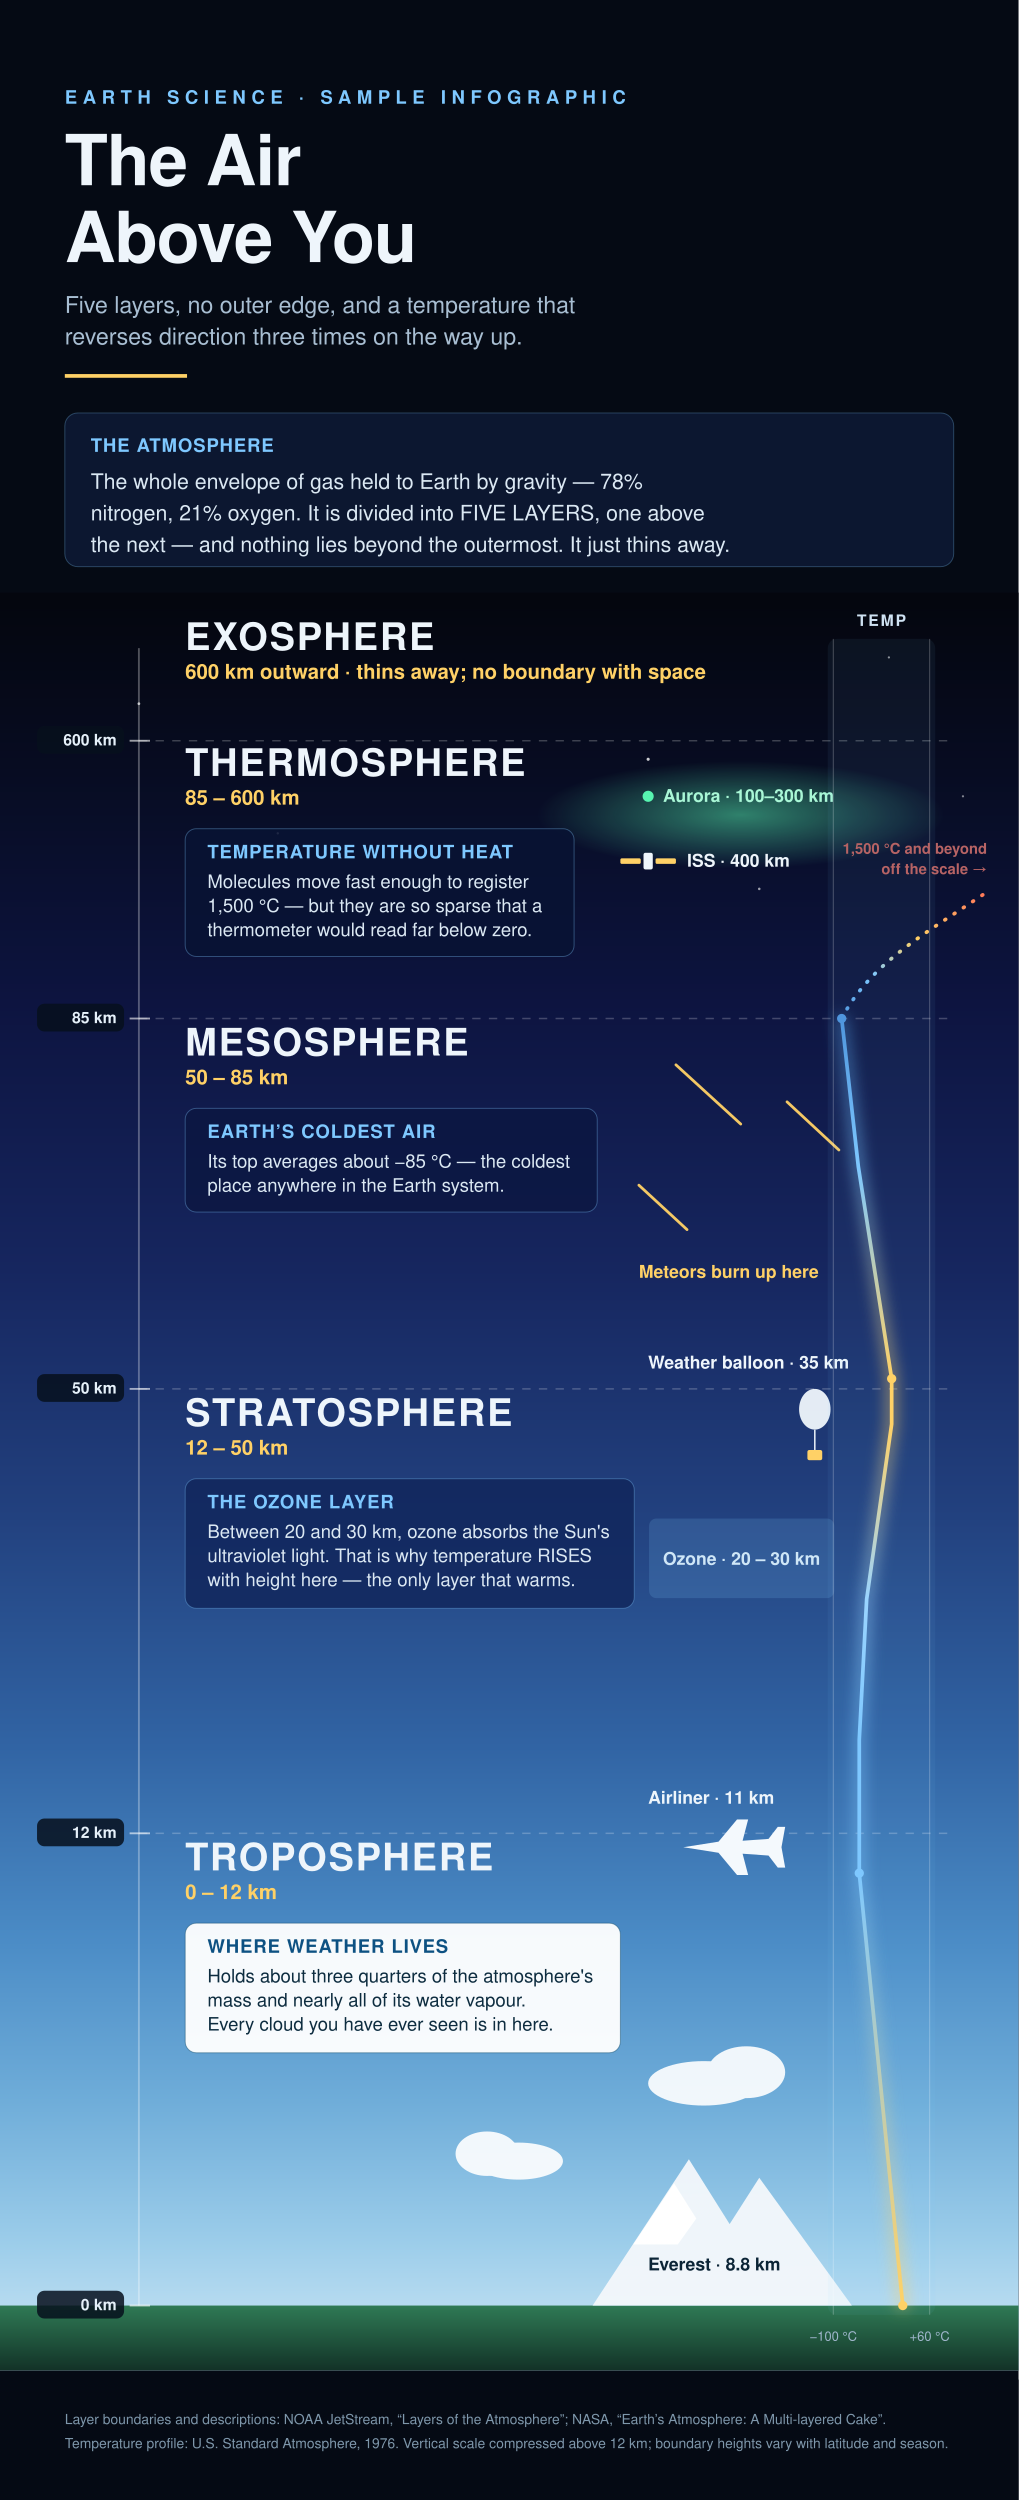
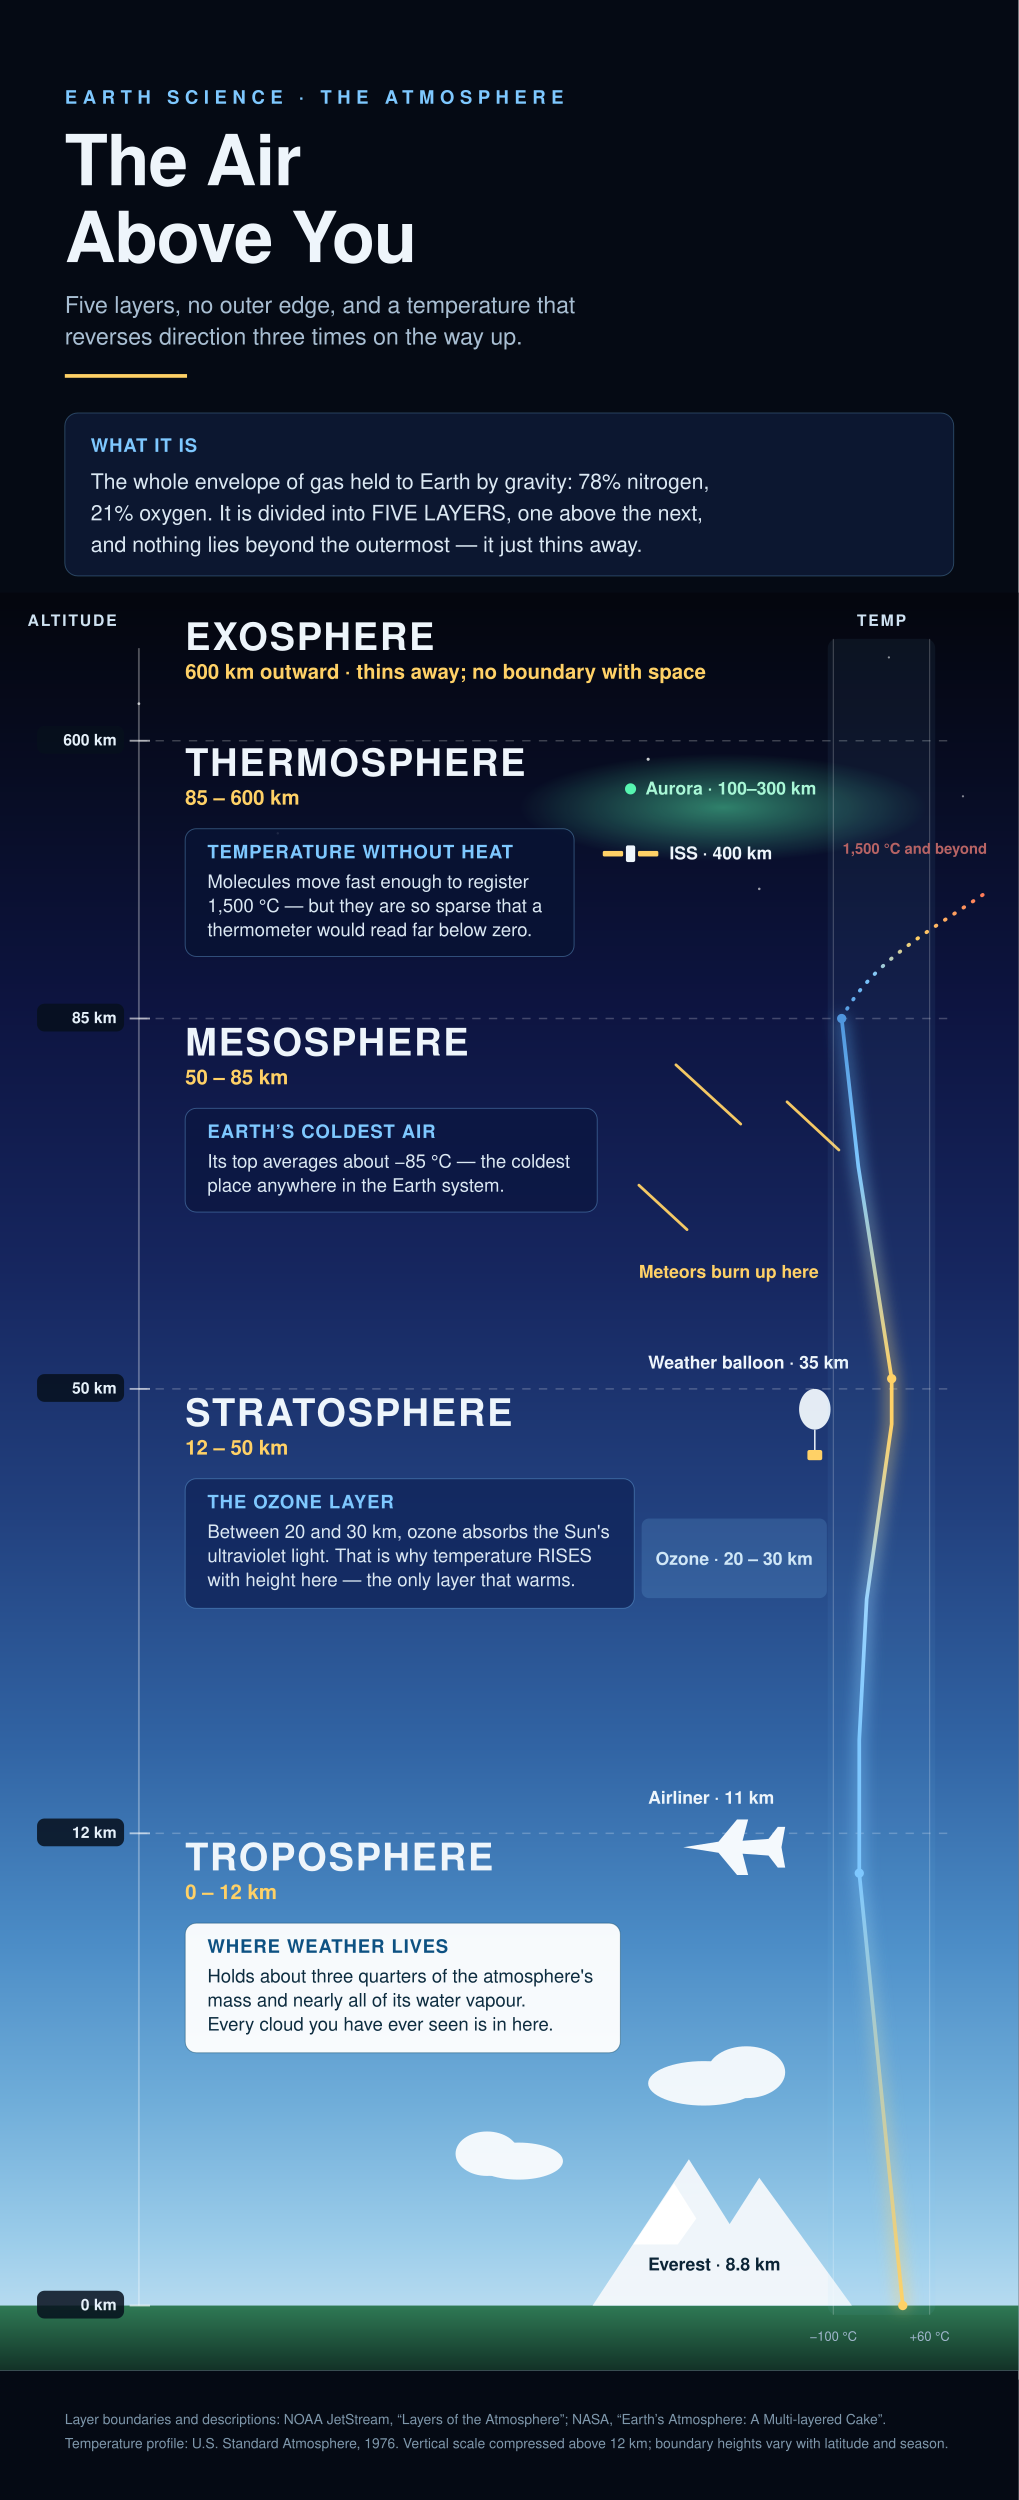
<svg xmlns="http://www.w3.org/2000/svg" width="1100" height="2700" viewBox="0 0 1100 2700">
  <defs>
    <linearGradient id="sky" x1="0" y1="0" x2="0" y2="1">
      <stop offset="0" stop-color="#04060e" />
-       <stop offset="0.10" stop-color="#070c22" />
+       <stop offset="0.1" stop-color="#070c22" />
      <stop offset="0.23" stop-color="#0d1440" />
      <stop offset="0.38" stop-color="#16265f" />
      <stop offset="0.52" stop-color="#22417f" />
      <stop offset="0.65" stop-color="#3164a4" />
      <stop offset="0.76" stop-color="#4b8cc6" />
      <stop offset="0.85" stop-color="#6fadd9" />
      <stop offset="0.93" stop-color="#9ccdea" />
      <stop offset="1" stop-color="#cfe8f6" />
    </linearGradient>
    <linearGradient id="ground" x1="0" y1="0" x2="0" y2="1">
      <stop offset="0" stop-color="#2f7a55" />
      <stop offset="1" stop-color="#123227" />
    </linearGradient>
    <radialGradient id="aurora" cx="0.5" cy="0.5" r="0.5">
      <stop offset="0" stop-color="#57f5b0" stop-opacity="0.5" />
      <stop offset="1" stop-color="#57f5b0" stop-opacity="0" />
    </radialGradient>
    <linearGradient id="prof" x1="0" y1="1" x2="0" y2="0">
      <stop offset="0" stop-color="#ffd166" />
      <stop offset="0.336" stop-color="#7ec8ff" />
-       <stop offset="0.440" stop-color="#7ec8ff" />
+       <stop offset="0.44" stop-color="#7ec8ff" />
      <stop offset="0.549" stop-color="#9ad4ff" />
      <stop offset="0.685" stop-color="#ffd166" />
-       <stop offset="0.720" stop-color="#ffd166" />
+       <stop offset="0.72" stop-color="#ffd166" />
      <stop offset="0.885" stop-color="#7ec8ff" />
      <stop offset="1" stop-color="#4f96dd" />
    </linearGradient>
    <linearGradient id="profhot" x1="0" y1="1" x2="1" y2="0">
      <stop offset="0" stop-color="#4f96dd" />
      <stop offset="0.28" stop-color="#7ec8ff" />
      <stop offset="0.58" stop-color="#ffd166" />
      <stop offset="1" stop-color="#ff7a59" />
    </linearGradient>
    <filter id="soft" x="-60%" y="-60%" width="220%" height="220%">
      <feGaussianBlur stdDeviation="8" />
    </filter>
    <style>
      text { font-family:"Helvetica Neue", Helvetica, Arial, sans-serif; fill:#eef5fb; }
      .kicker  { font-size:20px; letter-spacing:6px; fill:#7ec8ff; font-weight:700; }
      .title   { font-size:76px; font-weight:800; letter-spacing:-1px; }
      .sub     { font-size:25px; fill:#a8bed2; }
      .sect    { font-size:32px; font-weight:800; letter-spacing:2px; }
      .layer   { font-size:41px; font-weight:800; letter-spacing:2px; }
      .alt     { font-size:22px; font-weight:700; fill:#ffd166; }
      .fact    { font-size:20px; fill:#dbe8f3; }
      .facthd  { font-size:20px; font-weight:800; letter-spacing:1px; }
      .lede    { font-size:23px; fill:#dbe8f3; }
      .axis    { font-size:17px; font-weight:700; fill:#e6f1fa; }
      .caxis   { font-size:17px; fill:#9fb6cc; }
      .obj     { font-size:19px; font-weight:600; }
      .small   { font-size:16px; fill:#8fa8bf; }
      .cite    { font-size:15px; fill:#7e97ab; }
      .tempnum { font-size:18px; font-weight:700; }
    </style>
  </defs>
  <rect width="1100" height="2700" fill="#050a14" />
  <rect y="640" width="1100" height="1920" fill="url(#sky)" />
  <rect y="2490" width="1100" height="70" fill="url(#ground)" />
  <g fill="#ffffff">
    <circle cx="150" cy="760" r="1.5" opacity=".7" />
    <circle cx="420" cy="700" r="1.1" opacity=".5" />
    <circle cx="700" cy="820" r="1.7" opacity=".8" />
    <circle cx="960" cy="710" r="1.2" opacity=".55" />
    <circle cx="300" cy="900" r="1.3" opacity=".5" />
    <circle cx="820" cy="960" r="1.4" opacity=".6" />
    <circle cx="1040" cy="860" r="1.2" opacity=".5" />
    <circle cx="560" cy="1010" r="1.1" opacity=".45" />
  </g>
-   <text class="kicker" x="70" y="112">EARTH SCIENCE · SAMPLE INFOGRAPHIC</text>
-   <text class="title" x="70" y="200">The Air</text>
-   <text class="title" x="70" y="283">Above You</text>
-   <text class="sub" x="70" y="338">Five layers, no outer edge, and a temperature that</text>
-   <text class="sub" x="70" y="372">reverses direction three times on the way up.</text>
+   <text class="kicker" x="70" y="112" style="white-space: pre;">EARTH SCIENCE · THE ATMOSPHERE</text>
+   <text class="title" x="70" y="200" style="white-space: pre;">The Air</text>
+   <text class="title" x="70" y="283" style="white-space: pre;">Above You</text>
+   <text class="sub" x="70" y="338" style="white-space: pre;">Five layers, no outer edge, and a temperature that</text>
+   <text class="sub" x="70" y="372" style="white-space: pre;">reverses direction three times on the way up.</text>
  <rect x="70" y="404" width="132" height="4" fill="#ffd166" />
  <g>
-     <rect x="70" y="446" width="960" height="166" rx="14" fill="#0c1730" stroke="#7ec8ff" stroke-opacity=".3" />
-     <text class="facthd" x="98" y="488" style="fill:#7ec8ff">THE ATMOSPHERE</text>
-     <text class="lede" x="98" y="528">The whole envelope of gas held to Earth by gravity — 78%</text>
-     <text class="lede" x="98" y="562">nitrogen, 21% oxygen. It is divided into FIVE LAYERS, one above</text>
-     <text class="lede" x="98" y="596">the next — and nothing lies beyond the outermost. It just thins away.</text>
+     <rect x="70" y="446" width="960" height="176" rx="14" fill="#0c1730" stroke="#7ec8ff" stroke-opacity=".3" />
+     <text class="facthd" x="98" y="488" style="fill: rgb(126, 200, 255); white-space: pre;">WHAT IT IS</text>
+     <text class="lede" x="98" y="528" style="white-space: pre;">The whole envelope of gas held to Earth by gravity: 78% nitrogen,</text>
+     <text class="lede" x="98" y="562" style="white-space: pre;">21% oxygen. It is divided into FIVE LAYERS, one above the next,</text>
+     <text class="lede" x="98" y="596" style="white-space: pre;">and nothing lies beyond the outermost — it just thins away.</text>
  </g>
  <line x1="150" y1="700" x2="150" y2="2490" stroke="#ffffff" stroke-opacity=".3" stroke-width="2" />
  <g>
    <g>
      <line x1="140" y1="2490" x2="162" y2="2490" stroke="#fff" stroke-opacity=".6" stroke-width="2" />
      <rect x="40" y="2474" width="94" height="30" rx="8" fill="#06101d" fill-opacity=".85" />
-       <text class="axis" x="126" y="2495" text-anchor="end">0 km</text>
+       <text class="axis" x="126" y="2495" text-anchor="end" style="white-space: pre;">0 km</text>
    </g>
    <g>
      <line x1="140" y1="1980" x2="162" y2="1980" stroke="#fff" stroke-opacity=".6" stroke-width="2" />
      <rect x="40" y="1964" width="94" height="30" rx="8" fill="#06101d" fill-opacity=".85" />
-       <text class="axis" x="126" y="1985" text-anchor="end">12 km</text>
+       <text class="axis" x="126" y="1985" text-anchor="end" style="white-space: pre;">12 km</text>
    </g>
    <g>
      <line x1="140" y1="1500" x2="162" y2="1500" stroke="#fff" stroke-opacity=".6" stroke-width="2" />
      <rect x="40" y="1484" width="94" height="30" rx="8" fill="#06101d" fill-opacity=".85" />
-       <text class="axis" x="126" y="1505" text-anchor="end">50 km</text>
+       <text class="axis" x="126" y="1505" text-anchor="end" style="white-space: pre;">50 km</text>
    </g>
    <g>
      <line x1="140" y1="1100" x2="162" y2="1100" stroke="#fff" stroke-opacity=".6" stroke-width="2" />
      <rect x="40" y="1084" width="94" height="30" rx="8" fill="#06101d" fill-opacity=".85" />
-       <text class="axis" x="126" y="1105" text-anchor="end">85 km</text>
+       <text class="axis" x="126" y="1105" text-anchor="end" style="white-space: pre;">85 km</text>
    </g>
    <g>
      <line x1="140" y1="800" x2="162" y2="800" stroke="#fff" stroke-opacity=".6" stroke-width="2" />
      <rect x="40" y="784" width="94" height="30" rx="8" fill="#06101d" fill-opacity=".85" />
-       <text class="axis" x="126" y="805" text-anchor="end">600 km</text>
-     </g>
-   </g>
+       <text class="axis" x="126" y="805" text-anchor="end" style="white-space: pre;">600 km</text>
+     </g>
+   </g>
+   <text class="caxis" x="126" y="676" text-anchor="end" style="fill: rgb(207, 226, 242); font-weight: 700; letter-spacing: 2px; white-space: pre;">ALTITUDE</text>
  <g stroke="#ffffff" stroke-opacity=".22" stroke-dasharray="9 9" stroke-width="1.6">
    <line x1="150" y1="1980" x2="1030" y2="1980" />
    <line x1="150" y1="1500" x2="1030" y2="1500" />
    <line x1="150" y1="1100" x2="1030" y2="1100" />
    <line x1="150" y1="800" x2="1030" y2="800" />
  </g>
-   <text class="layer" x="200" y="702">EXOSPHERE</text>
-   <text class="alt" x="200" y="733">600 km outward · thins away; no boundary with space</text>
-   <ellipse cx="800" cy="880" rx="220" ry="58" fill="url(#aurora)" />
-   <text class="layer" x="200" y="838">THERMOSPHERE</text>
-   <text class="alt" x="200" y="869">85 – 600 km</text>
+   <text class="layer" x="200" y="702" style="white-space: pre;">EXOSPHERE</text>
+   <text class="alt" x="200" y="733" style="white-space: pre;">600 km outward · thins away; no boundary with space</text>
+   <ellipse cx="781" cy="872" rx="220" ry="58" fill="url(#aurora)" />
+   <text class="layer" x="200" y="838" style="white-space: pre;">THERMOSPHERE</text>
+   <text class="alt" x="200" y="869" style="white-space: pre;">85 – 600 km</text>
  <g>
    <rect x="200" y="895" width="420" height="138" rx="12" fill="#081334" fill-opacity=".82" stroke="#7ec8ff" stroke-opacity=".35" />
-     <text class="facthd" x="224" y="927" style="fill:#7ec8ff">TEMPERATURE WITHOUT HEAT</text>
-     <text class="fact" x="224" y="959">Molecules move fast enough to register</text>
-     <text class="fact" x="224" y="985">1,500 °C — but they are so sparse that a</text>
-     <text class="fact" x="224" y="1011">thermometer would read far below zero.</text>
-   </g>
-   <g>
+     <text class="facthd" x="224" y="927" style="fill: rgb(126, 200, 255); white-space: pre;">TEMPERATURE WITHOUT HEAT</text>
+     <text class="fact" x="224" y="959" style="white-space: pre;">Molecules move fast enough to register</text>
+     <text class="fact" x="224" y="985" style="white-space: pre;">1,500 °C — but they are so sparse that a</text>
+     <text class="fact" x="224" y="1011" style="white-space: pre;">thermometer would read far below zero.</text>
+   </g>
+   <g transform="matrix(1, 0, 0, 1, -19, -8)">
    <circle cx="700" cy="860" r="6" fill="#57f5b0" />
-     <text class="obj" x="716" y="866" style="fill:#a9f7d6">Aurora · 100–300 km</text>
+     <text class="obj" x="716" y="866" style="fill: rgb(169, 247, 214); white-space: pre;">Aurora · 100–300 km</text>
    <g transform="translate(700,930)">
      <rect x="-5" y="-9" width="10" height="18" rx="2" fill="#eef5fb" />
      <rect x="-30" y="-3" width="22" height="6" rx="1.5" fill="#ffd166" />
      <rect x="8" y="-3" width="22" height="6" rx="1.5" fill="#ffd166" />
    </g>
-     <text class="obj" x="742" y="936">ISS · 400 km</text>
-   </g>
-   <text class="layer" x="200" y="1140">MESOSPHERE</text>
-   <text class="alt" x="200" y="1171">50 – 85 km</text>
+     <text class="obj" x="742" y="936" style="white-space: pre;">ISS · 400 km</text>
+   </g>
+   <text class="layer" x="200" y="1140" style="white-space: pre;">MESOSPHERE</text>
+   <text class="alt" x="200" y="1171" style="white-space: pre;">50 – 85 km</text>
  <g>
    <rect x="200" y="1197" width="445" height="112" rx="12" fill="#0b1741" fill-opacity=".82" stroke="#7ec8ff" stroke-opacity=".35" />
-     <text class="facthd" x="224" y="1229" style="fill:#7ec8ff">EARTH’S COLDEST AIR</text>
-     <text class="fact" x="224" y="1261">Its top averages about −85 °C — the coldest</text>
-     <text class="fact" x="224" y="1287">place anywhere in the Earth system.</text>
+     <text class="facthd" x="224" y="1229" style="fill: rgb(126, 200, 255); white-space: pre;">EARTH’S COLDEST AIR</text>
+     <text class="fact" x="224" y="1261" style="white-space: pre;">Its top averages about −85 °C — the coldest</text>
+     <text class="fact" x="224" y="1287" style="white-space: pre;">place anywhere in the Earth system.</text>
  </g>
  <g stroke="#ffd166" stroke-width="3" stroke-linecap="round" opacity=".95">
    <line x1="730" y1="1150" x2="800" y2="1214" />
    <line x1="850" y1="1190" x2="906" y2="1242" />
    <line x1="690" y1="1280" x2="742" y2="1328" />
  </g>
-   <text class="obj" x="690" y="1380" style="fill:#ffd166">Meteors burn up here</text>
-   <text class="layer" x="200" y="1540">STRATOSPHERE</text>
-   <text class="alt" x="200" y="1571">12 – 50 km</text>
+   <text class="obj" x="690" y="1380" style="fill: rgb(255, 209, 102); white-space: pre;">Meteors burn up here</text>
+   <text class="layer" x="200" y="1540" style="white-space: pre;">STRATOSPHERE</text>
+   <text class="alt" x="200" y="1571" style="white-space: pre;">12 – 50 km</text>
  <g>
    <rect x="200" y="1597" width="485" height="140" rx="12" fill="#10255a" fill-opacity=".82" stroke="#7ec8ff" stroke-opacity=".35" />
-     <text class="facthd" x="224" y="1629" style="fill:#7ec8ff">THE OZONE LAYER</text>
-     <text class="fact" x="224" y="1661">Between 20 and 30 km, ozone absorbs the Sun's</text>
-     <text class="fact" x="224" y="1687">ultraviolet light. That is why temperature RISES</text>
-     <text class="fact" x="224" y="1713">with height here — the only layer that warms.</text>
-   </g>
-   <rect x="701" y="1640" width="200" height="86" rx="8" fill="#7ec8ff" fill-opacity=".16" />
-   <text class="obj" x="716" y="1690" style="fill:#cfe7f7">Ozone · 20 – 30 km</text>
+     <text class="facthd" x="224" y="1629" style="fill: rgb(126, 200, 255); white-space: pre;">THE OZONE LAYER</text>
+     <text class="fact" x="224" y="1661" style="white-space: pre;">Between 20 and 30 km, ozone absorbs the Sun's</text>
+     <text class="fact" x="224" y="1687" style="white-space: pre;">ultraviolet light. That is why temperature RISES</text>
+     <text class="fact" x="224" y="1713" style="white-space: pre;">with height here — the only layer that warms.</text>
+   </g>
+   <rect x="693" y="1640" width="200" height="86" rx="8" fill="#7ec8ff" fill-opacity=".16" />
+   <text class="obj" x="708" y="1690" style="fill: rgb(207, 231, 247); white-space: pre; font-size: 19px;">Ozone · 20 – 30 km</text>
  <g>
    <ellipse cx="880" cy="1522" rx="17" ry="22" fill="#eef5fb" opacity=".95" />
    <line x1="880" y1="1544" x2="880" y2="1566" stroke="#eef5fb" stroke-width="1.6" />
    <rect x="872" y="1566" width="16" height="11" rx="2" fill="#ffd166" />
-     <text class="obj" x="700" y="1478">Weather balloon · 35 km</text>
-   </g>
-   <text class="layer" x="200" y="2020">TROPOSPHERE</text>
-   <text class="alt" x="200" y="2051">0 – 12 km</text>
+     <text class="obj" x="700" y="1478" style="white-space: pre;">Weather balloon · 35 km</text>
+   </g>
+   <text class="layer" x="200" y="2020" style="white-space: pre;">TROPOSPHERE</text>
+   <text class="alt" x="200" y="2051" style="white-space: pre;">0 – 12 km</text>
  <g>
    <rect x="200" y="2077" width="470" height="140" rx="12" fill="#ffffff" fill-opacity=".95" stroke="#0f4a6b" stroke-opacity=".5" />
-     <text class="facthd" x="224" y="2109" style="fill:#0d5182">WHERE WEATHER LIVES</text>
-     <text class="fact" x="224" y="2141" style="fill:#0d2c3f">Holds about three quarters of the atmosphere's</text>
-     <text class="fact" x="224" y="2167" style="fill:#0d2c3f">mass and nearly all of its water vapour.</text>
-     <text class="fact" x="224" y="2193" style="fill:#0d2c3f">Every cloud you have ever seen is in here.</text>
+     <text class="facthd" x="224" y="2109" style="fill: rgb(13, 81, 130); white-space: pre;">WHERE WEATHER LIVES</text>
+     <text class="fact" x="224" y="2141" style="fill: rgb(13, 44, 63); white-space: pre;">Holds about three quarters of the atmosphere's</text>
+     <text class="fact" x="224" y="2167" style="fill: rgb(13, 44, 63); white-space: pre;">mass and nearly all of its water vapour.</text>
+     <text class="fact" x="224" y="2193" style="fill: rgb(13, 44, 63); white-space: pre;">Every cloud you have ever seen is in here.</text>
  </g>
  <g fill="#ffffff" opacity=".9">
    <ellipse cx="760" cy="2250" rx="60" ry="24" />
    <ellipse cx="806" cy="2238" rx="42" ry="28" />
    <ellipse cx="560" cy="2334" rx="48" ry="20" />
    <ellipse cx="526" cy="2326" rx="34" ry="24" />
  </g>
  <g>
    <g transform="translate(790,1995)">
-       <path d="M -52 0 L -14 -6 L 6 -30 L 18 -30 L 12 -7 L 40 -9 L 50 -22 L 58 -22 L 54 0                L 58 22 L 50 22 L 40 9 L 12 7 L 18 30 L 6 30 L -14 6 Z" fill="#f4f9fd" />
-     </g>
-     <text class="obj" x="700" y="1948">Airliner · 11 km</text>
+       <path d="M -52 0 L -14 -6 L 6 -30 L 18 -30 L 12 -7 L 40 -9 L 50 -22 L 58 -22 L 54 0 L 58 22 L 50 22 L 40 9 L 12 7 L 18 30 L 6 30 L -14 6 Z" fill="#f4f9fd" />
+     </g>
+     <text class="obj" x="700" y="1948" style="white-space: pre;">Airliner · 11 km</text>
    <path d="M 640 2490 l 104 -158 l 44 70 l 32 -50 l 100 138 z" fill="#f2f7fb" opacity=".96" />
    <path d="M 684 2424 l 44 -66 l 24 38 l -20 28 z" fill="#ffffff" />
-     <text class="obj" x="700" y="2452" style="fill:#0b2436">Everest · 8.8 km</text>
+     <text class="obj" x="700" y="2452" style="fill: rgb(11, 36, 54); white-space: pre;">Everest · 8.8 km</text>
  </g>
  <rect x="894" y="690" width="116" height="1810" rx="10" fill="#7ec8ff" fill-opacity=".06" />
-   <text class="caxis" x="952" y="676" text-anchor="middle" style="fill:#cfe2f2; font-weight:700; letter-spacing:2px">TEMP</text>
+   <text class="caxis" x="952" y="676" text-anchor="middle" style="fill: rgb(207, 226, 242); font-weight: 700; letter-spacing: 2px; white-space: pre;">TEMP</text>
  <g stroke="#ffffff" stroke-opacity=".22" stroke-width="1.2">
    <line x1="900" y1="2500" x2="900" y2="690" />
    <line x1="1004" y1="2500" x2="1004" y2="690" />
  </g>
-   <text class="caxis" x="900" y="2528" text-anchor="middle" style="font-size:14px">−100 °C</text>
-   <text class="caxis" x="1004" y="2528" text-anchor="middle" style="font-size:14px">+60 °C</text>
+   <text class="caxis" x="900" y="2528" text-anchor="middle" style="font-size: 14px; white-space: pre;">−100 °C</text>
+   <text class="caxis" x="1004" y="2528" text-anchor="middle" style="font-size: 14px; white-space: pre;">+60 °C</text>
  <path d="M 975 2490 L 928 2023 L 928 1879 L 936 1727 L 963 1538 L 963 1489 L 927 1260 L 909 1100" fill="none" stroke="url(#prof)" stroke-width="8" stroke-linejoin="round" stroke-linecap="round" filter="url(#soft)" opacity=".75" />
  <path d="M 975 2490 L 928 2023 L 928 1879 L 936 1727 L 963 1538 L 963 1489 L 927 1260 L 909 1100" fill="none" stroke="url(#prof)" stroke-width="4" stroke-linejoin="round" stroke-linecap="round" />
  <path d="M 909 1100 C 940 1040, 1000 1008, 1062 966" fill="none" stroke="url(#profhot)" stroke-width="4" stroke-linecap="round" stroke-dasharray="1 11" />
-   <text class="tempnum" x="1066" y="922" text-anchor="end" style="fill:#b76364; font-size:16px">1,500 °C and beyond</text>
-   <text class="tempnum" x="1066" y="944" text-anchor="end" style="fill:#b76364; font-size:16px">off the scale →</text>
+   <text class="tempnum" x="1066" y="922" text-anchor="end" style="fill: rgb(183, 99, 100); font-size: 16px; white-space: pre;">1,500 °C and beyond</text>
  <g>
    <circle cx="975" cy="2490" r="5" fill="#ffd166" />
    <circle cx="928" cy="2023" r="5" fill="#7ec8ff" />
    <circle cx="963" cy="1489" r="5" fill="#ffd166" />
    <circle cx="909" cy="1100" r="5" fill="#4f96dd" />
  </g>
  <rect y="2570" width="1100" height="130" fill="#050a14" />
-   <text class="cite" x="70" y="2618">Layer boundaries and descriptions: NOAA JetStream, “Layers of the Atmosphere”; NASA, “Earth’s Atmosphere: A Multi-layered Cake”.</text>
-   <text class="cite" x="70" y="2644">Temperature profile: U.S. Standard Atmosphere, 1976. Vertical scale compressed above 12 km; boundary heights vary with latitude and season.</text>
+   <text class="cite" x="70" y="2618" style="white-space: pre;">Layer boundaries and descriptions: NOAA JetStream, “Layers of the Atmosphere”; NASA, “Earth’s Atmosphere: A Multi-layered Cake”.</text>
+   <text class="cite" x="70" y="2644" style="white-space: pre;">Temperature profile: U.S. Standard Atmosphere, 1976. Vertical scale compressed above 12 km; boundary heights vary with latitude and season.</text>
</svg>
